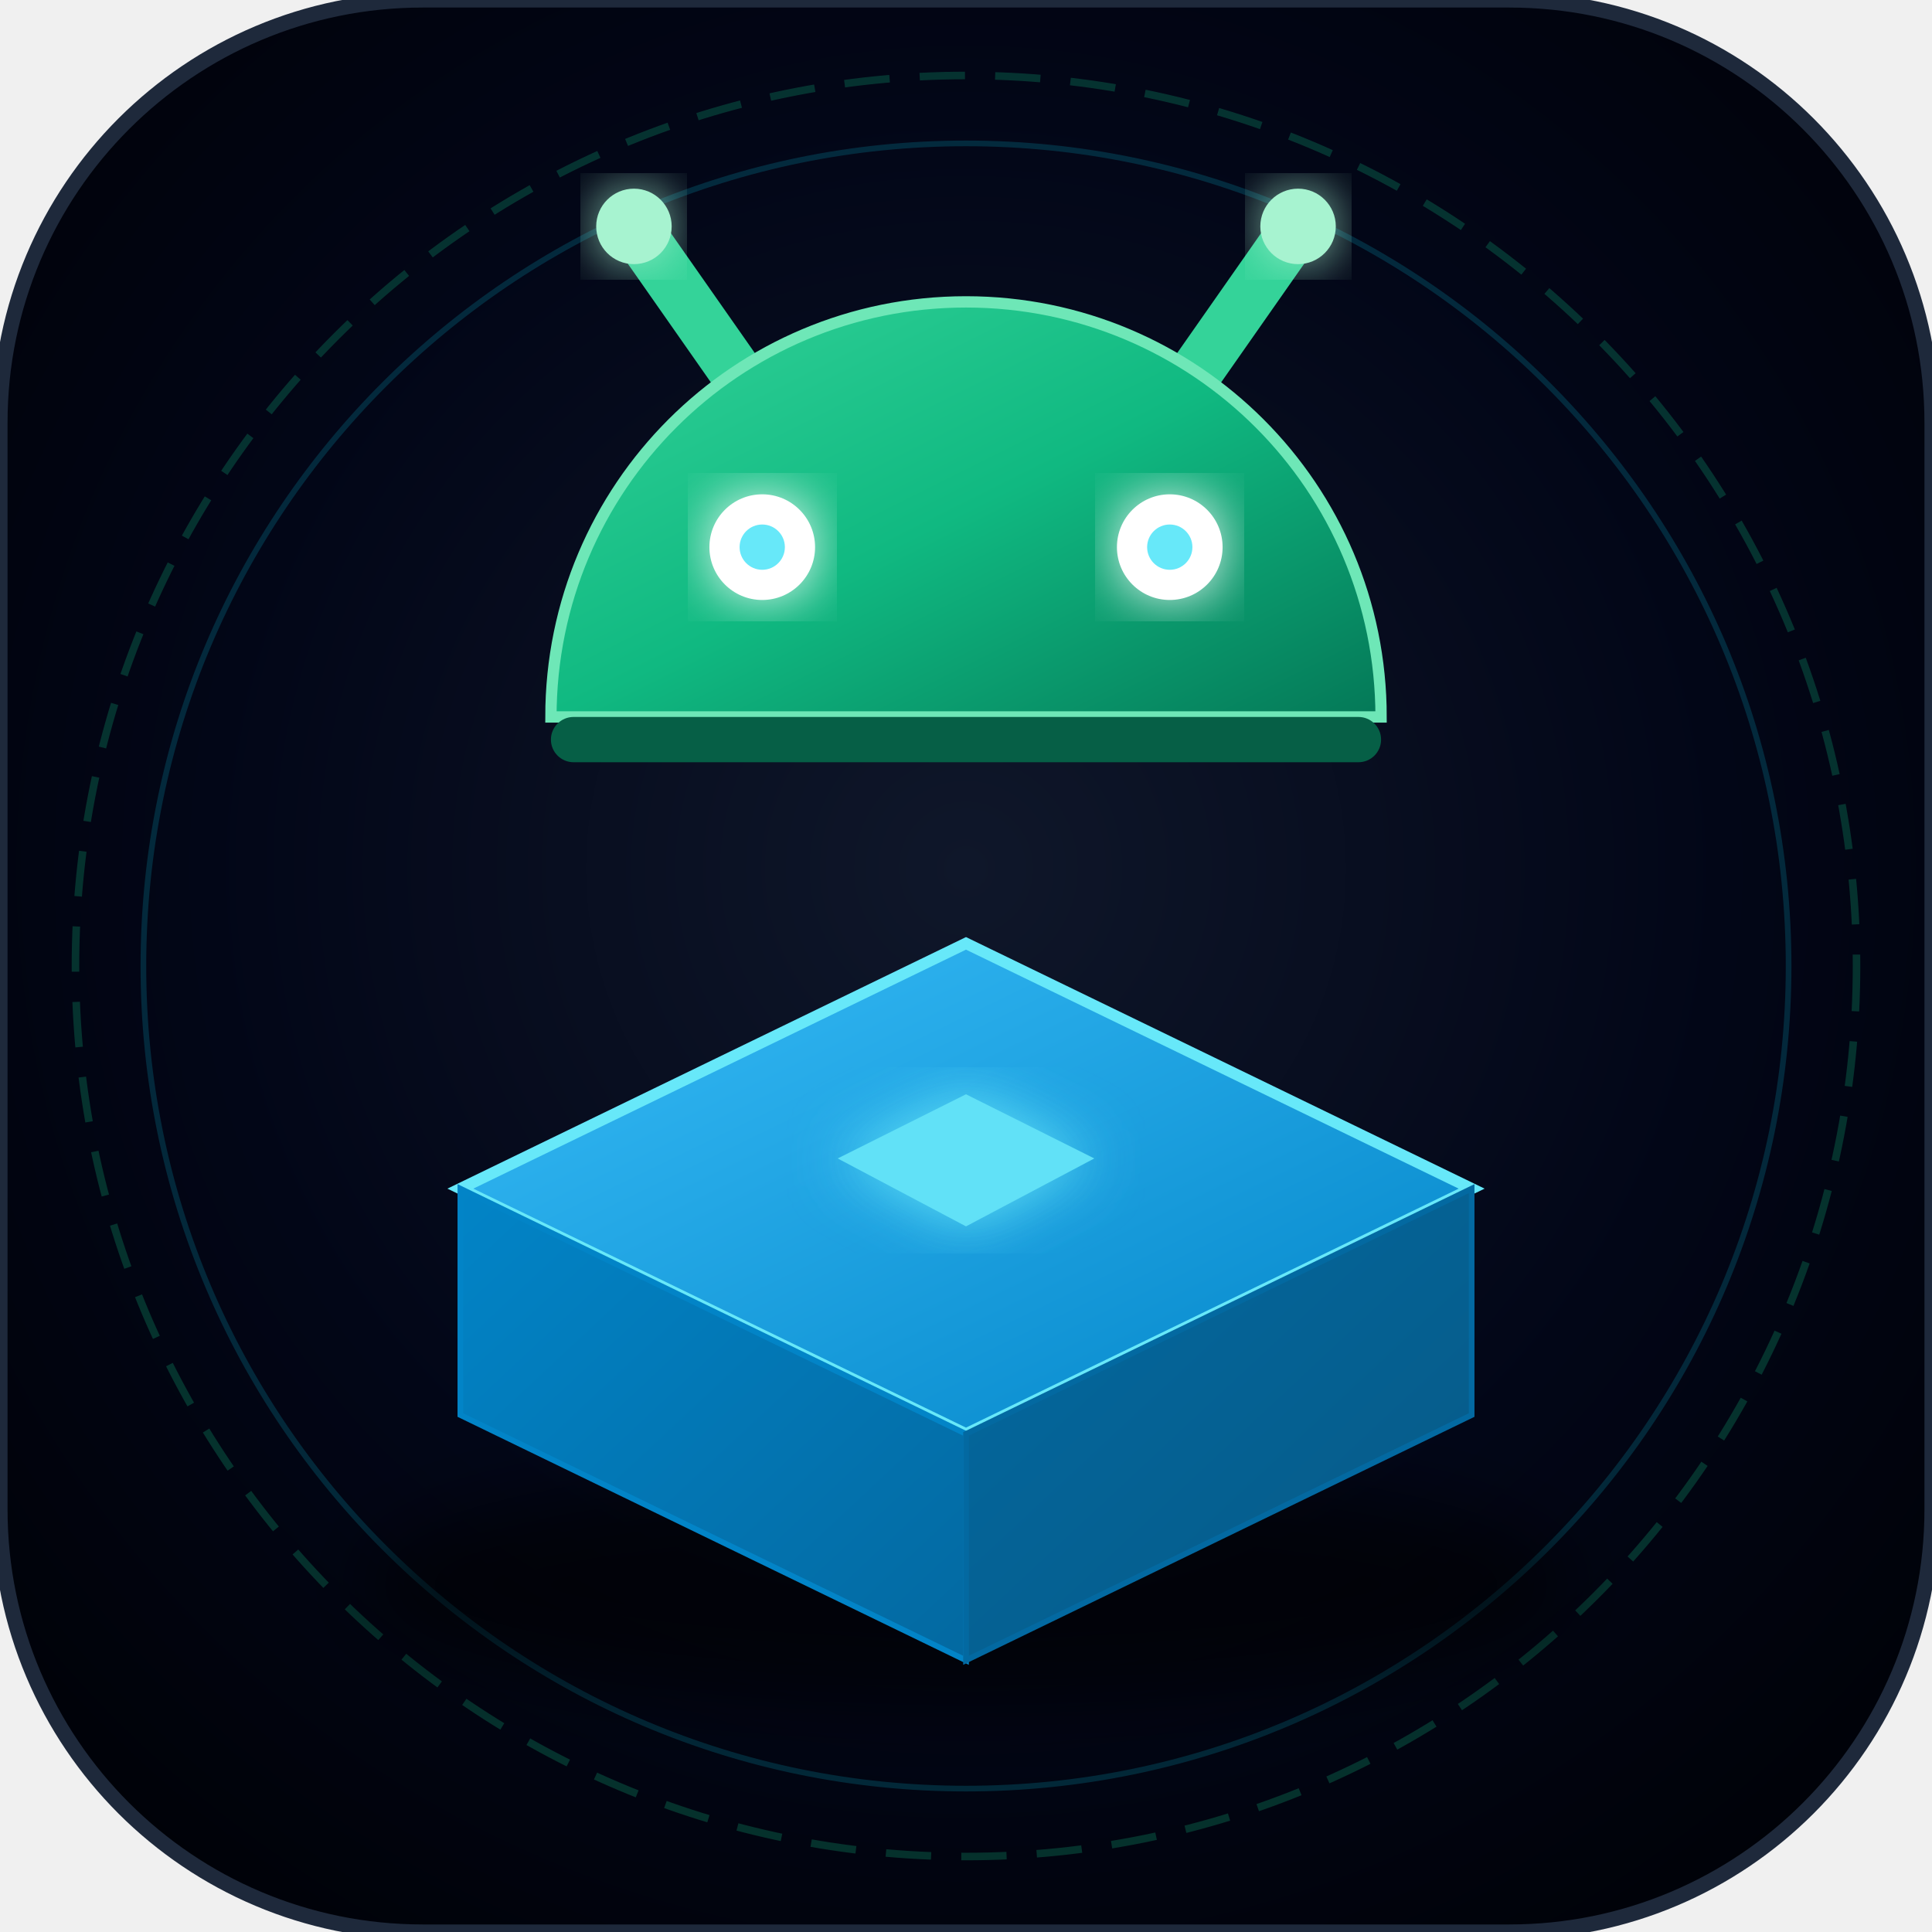
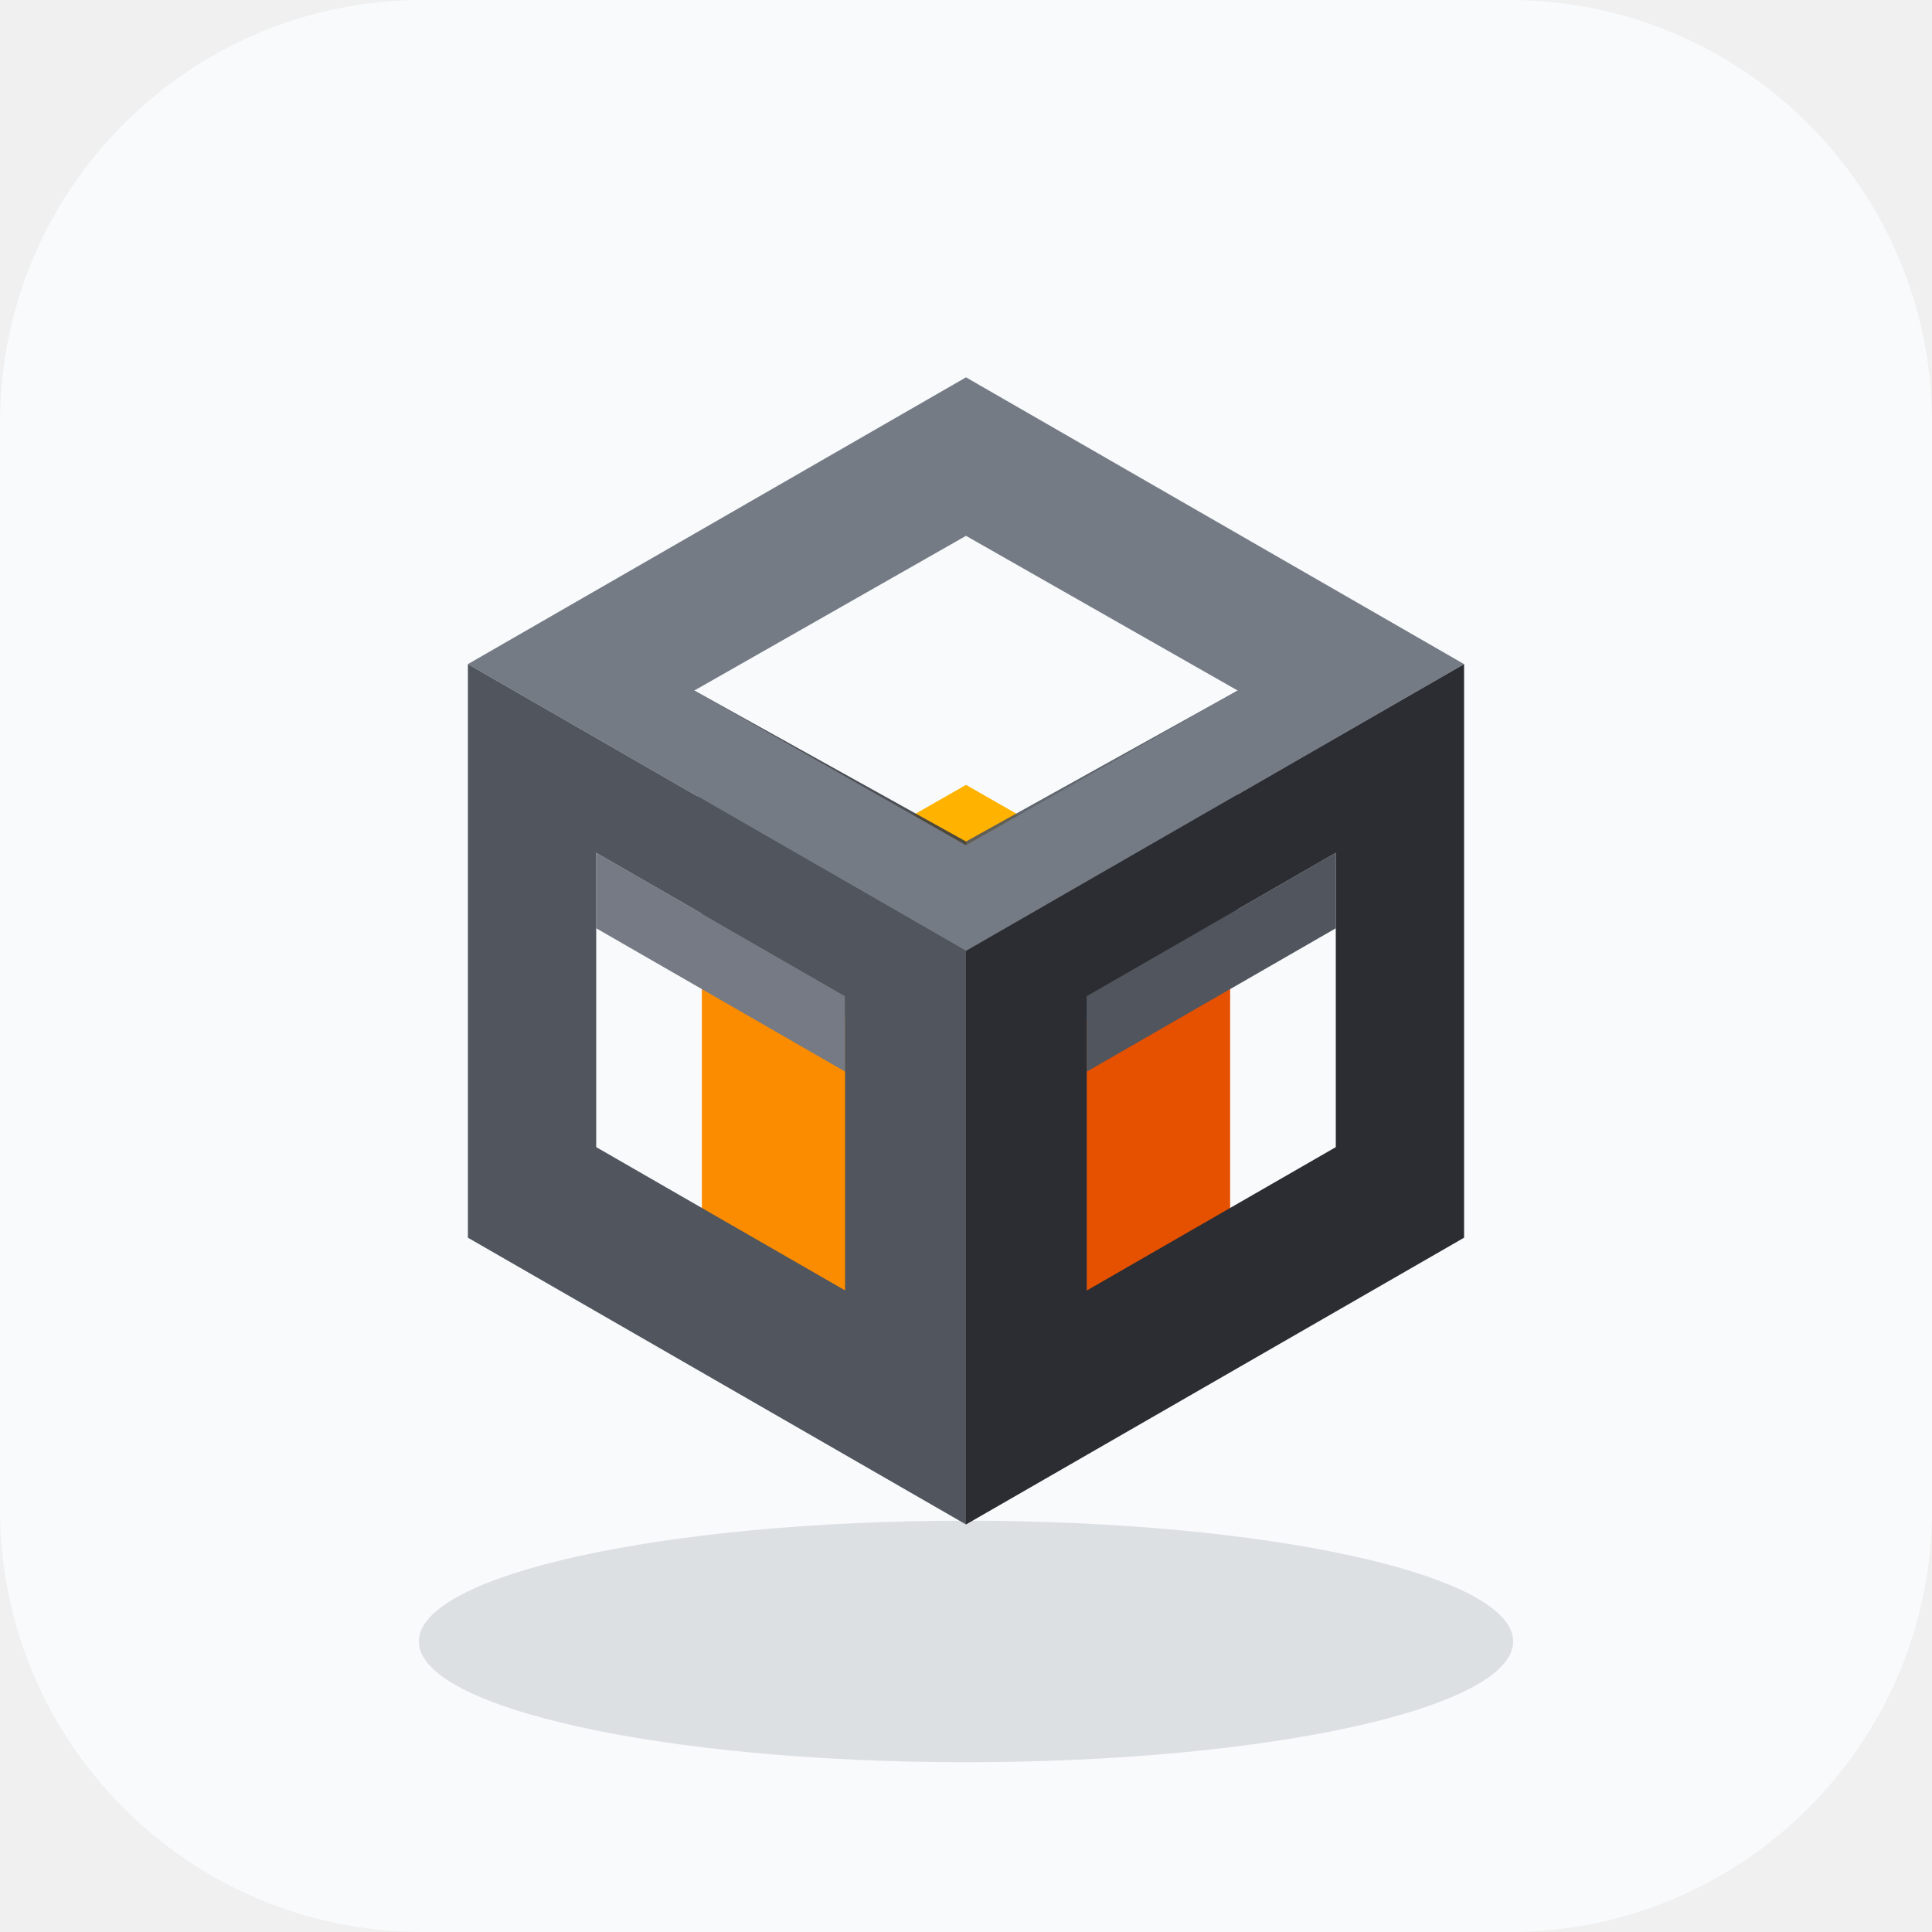
<svg xmlns="http://www.w3.org/2000/svg" viewBox="0 0 512 512" width="512" height="512">
  <defs>
-     <radialGradient id="bgRadial" cx="50%" cy="45%" r="65%">
-       <stop offset="0%" stop-color="#0f172a" />
-       <stop offset="60%" stop-color="#020617" />
-       <stop offset="100%" stop-color="#000208" />
-     </radialGradient>
-     <linearGradient id="droidHeadGrad" x1="0%" y1="0%" x2="100%" y2="100%">
-       <stop offset="0%" stop-color="#34d399" />
-       <stop offset="50%" stop-color="#10b981" />
-       <stop offset="100%" stop-color="#047857" />
-     </linearGradient>
-     <linearGradient id="cubeTop" x1="0%" y1="0%" x2="100%" y2="100%">
-       <stop offset="0%" stop-color="#38bdf8" />
-       <stop offset="100%" stop-color="#0284c7" />
-     </linearGradient>
-     <linearGradient id="cubeLeft" x1="0%" y1="0%" x2="100%" y2="100%">
-       <stop offset="0%" stop-color="#0284c7" />
-       <stop offset="100%" stop-color="#0369a1" />
-     </linearGradient>
-     <linearGradient id="cubeRight" x1="0%" y1="0%" x2="100%" y2="100%">
-       <stop offset="0%" stop-color="#0369a1" />
-       <stop offset="100%" stop-color="#075985" />
-     </linearGradient>
-     <filter id="neonGlow" x="-20%" y="-20%" width="140%" height="140%">
-       <feGaussianBlur stdDeviation="8" result="blur" />
-       <feComposite in="SourceGraphic" in2="blur" operator="over" />
+     <filter id="softShadow" x="-10%" y="-10%" width="120%" height="130%">
+       <feDropShadow dx="0" dy="16" stdDeviation="20" flood-color="#0f172a" flood-opacity="0.14" />
    </filter>
  </defs>
-   <rect width="512" height="512" rx="112" fill="url(#bgRadial)" stroke="#1e293b" stroke-width="4" />
-   <circle cx="256" cy="256" r="236" fill="none" stroke="#10b981" stroke-width="2" stroke-opacity="0.25" stroke-dasharray="12 8" />
-   <circle cx="256" cy="256" r="218" fill="none" stroke="#06b6d4" stroke-width="1.5" stroke-opacity="0.2" />
-   <ellipse cx="256" cy="420" rx="160" ry="32" fill="#000000" opacity="0.6" filter="blur(10px)" />
-   <g transform="translate(0, 30)">
-     <polygon points="256,220 390,285 256,350 122,285" fill="url(#cubeTop)" stroke="#67e8f9" stroke-width="3" />
-     <polygon points="122,285 256,350 256,410 122,345" fill="url(#cubeLeft)" stroke="#0284c7" stroke-width="1.5" />
-     <polygon points="256,350 390,285 390,345 256,410" fill="url(#cubeRight)" stroke="#0369a1" stroke-width="1.5" />
-     <polygon points="256,260 290,277 256,295 222,277" fill="#67e8f9" opacity="0.9" filter="url(#neonGlow)" />
-   </g>
-   <g transform="translate(0, -10)">
-     <line x1="210" y1="130" x2="168" y2="70" stroke="#34d399" stroke-width="14" stroke-linecap="round" />
-     <circle cx="168" cy="70" r="10" fill="#a7f3d0" filter="url(#neonGlow)" />
-     <line x1="302" y1="130" x2="344" y2="70" stroke="#34d399" stroke-width="14" stroke-linecap="round" />
-     <circle cx="344" cy="70" r="10" fill="#a7f3d0" filter="url(#neonGlow)" />
-     <path d="M146,200 C146,139.2 195.2,90 256,90 C316.8,90 366,139.2 366,200 Z" fill="url(#droidHeadGrad)" stroke="#6ee7b7" stroke-width="3" />
-     <rect x="146" y="200" width="220" height="12" rx="6" fill="#065f46" />
-     <circle cx="202" cy="155" r="14" fill="#ffffff" filter="url(#neonGlow)" />
-     <circle cx="202" cy="155" r="6" fill="#67e8f9" />
-     <circle cx="310" cy="155" r="14" fill="#ffffff" filter="url(#neonGlow)" />
-     <circle cx="310" cy="155" r="6" fill="#67e8f9" />
+   <rect width="512" height="512" rx="112" fill="#f8fafc" />
+   <g transform="translate(0, 0)">
+     <ellipse cx="256" cy="435" rx="145" ry="32" fill="#0f172a" opacity="0.12" />
+     <polygon points="186,248 256,288 256,368 186,328" fill="#fb8c00" />
+     <polygon points="256,288 326,248 326,328 256,368" fill="#e65100" />
+     <polygon points="256,208 326,248 256,288 186,248" fill="#ffb300" />
+     <polygon points="328,183 328,248 256,288 256,223" fill="#50555e" opacity="0.9" />
+     <polygon points="184,183 256,223 256,288 186,248" fill="#3a3c42" opacity="0.9" />
+     <polygon points="158,226 224,264 224,284 158,246" fill="#757a84" />
+     <polygon points="224,264 224,342 256,324 256,288" fill="#2b2d33" opacity="0.8" />
+     <polygon points="288,264 354,226 354,246 288,284" fill="#50555e" />
+     <polygon points="288,264 288,342 256,324 256,288" fill="#757a84" opacity="0.85" />
+     <path d="M 256 100 L 388 176 L 256 252 L 124 176 Z M 256 142 L 184 183 L 256 224 L 328 183 Z" fill="#757b85" fill-rule="evenodd" />
+     <path d="M 124 176 L 256 252 L 256 404 L 124 328 Z M 158 226 L 224 264 L 224 342 L 158 304 Z" fill="#50555e" fill-rule="evenodd" />
+     <path d="M 256 252 L 388 176 L 388 328 L 256 404 Z M 288 264 L 354 226 L 354 304 L 288 342 Z" fill="#2b2d33" fill-rule="evenodd" />
  </g>
</svg>
